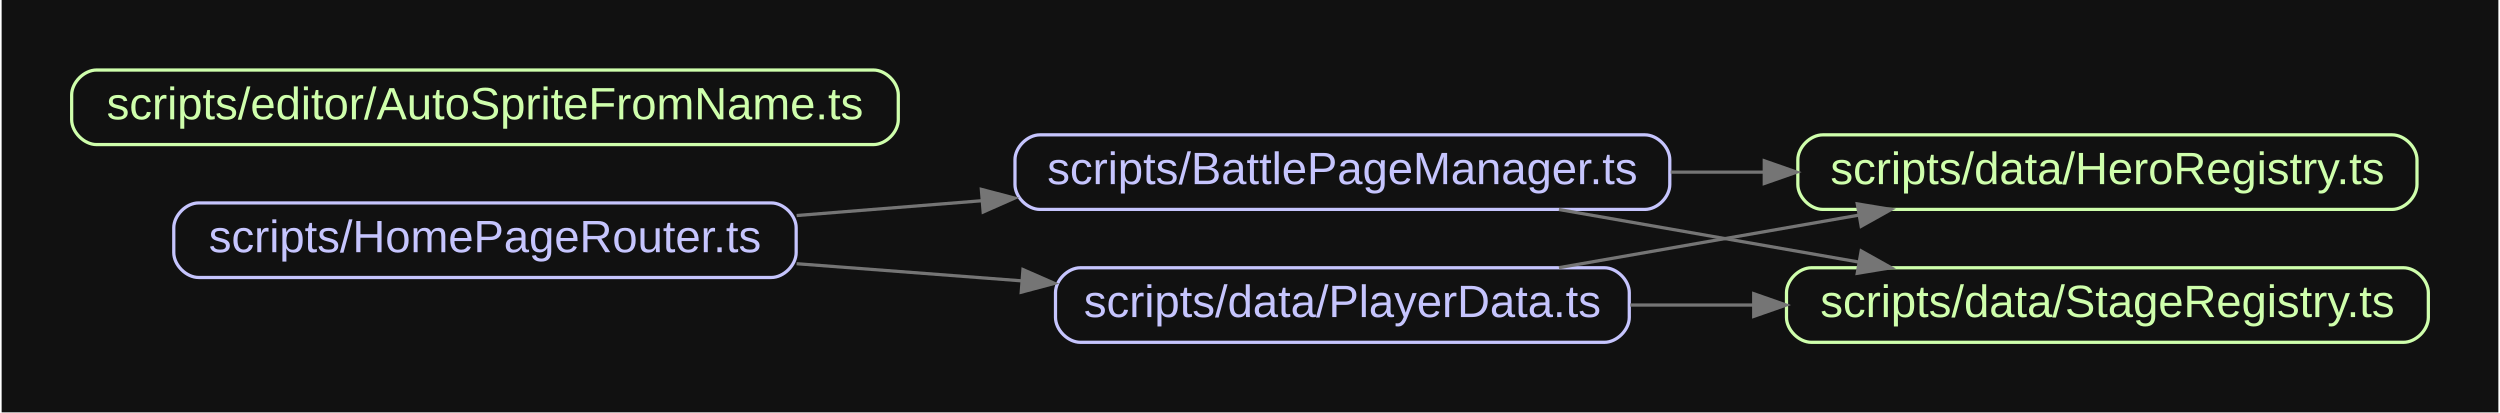
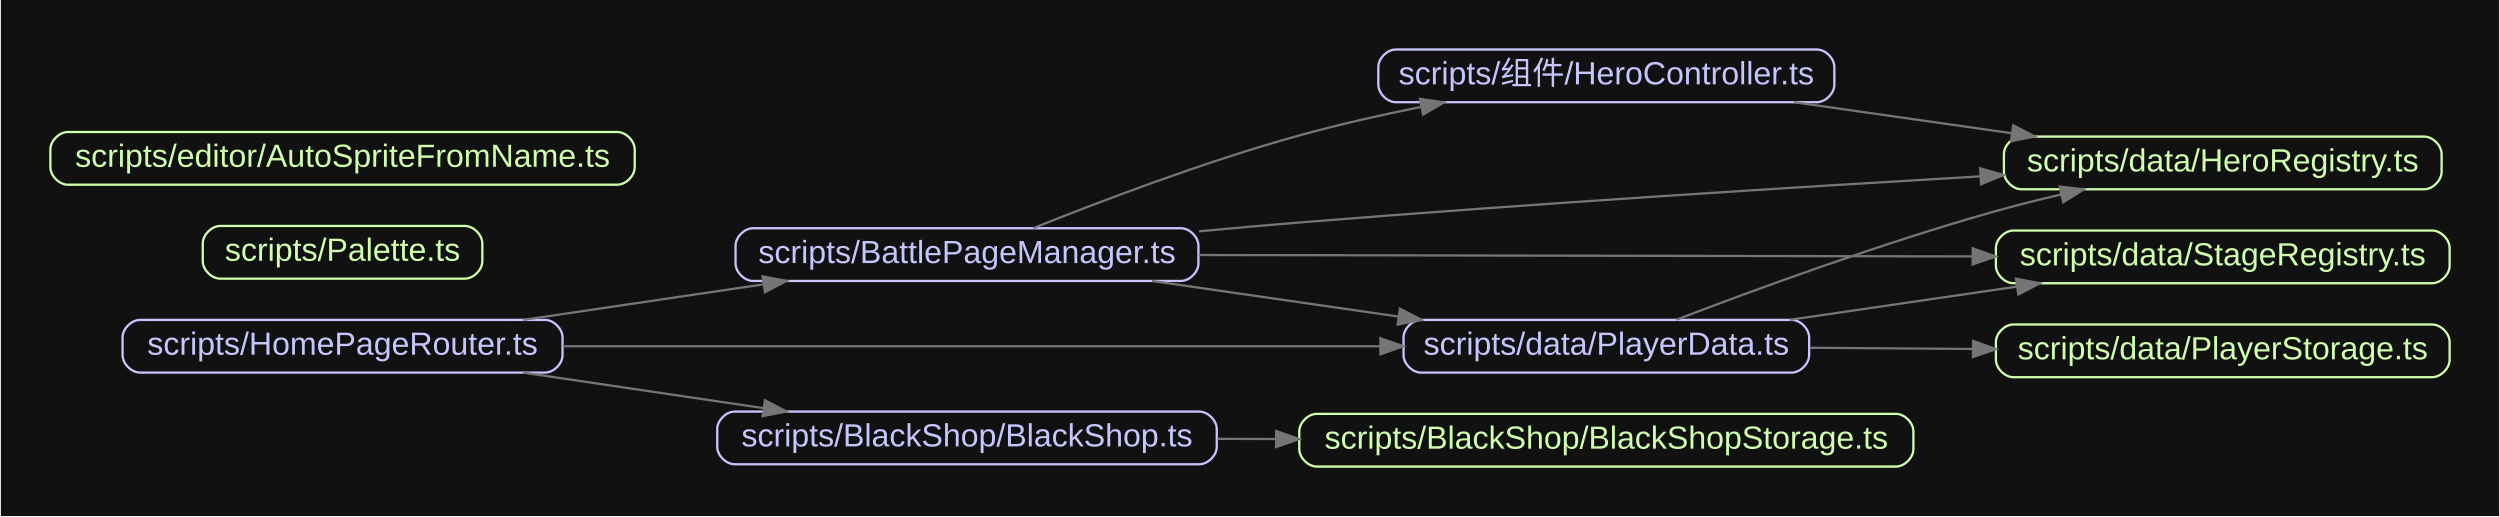
- <svg xmlns="http://www.w3.org/2000/svg" width="770pt" height="127pt" viewBox="0.00 0.00 770.20 127.20">
-   <g id="graph0" class="graph" transform="scale(1 1) rotate(0) translate(21.6 105.6)">
-     <polygon fill="#111111" stroke="none" points="-21.6,21.6 -21.6,-105.6 748.6,-105.6 748.6,21.6 -21.6,21.6" />
+ <svg xmlns="http://www.w3.org/2000/svg" width="1090pt" height="225pt" viewBox="0.00 0.00 1090.20 225.20">
+   <g id="graph0" class="graph" transform="scale(1 1) rotate(0) translate(21.6 203.6)">
+     <polygon fill="#111111" stroke="none" points="-21.6,21.6 -21.6,-203.6 1068.6,-203.6 1068.6,21.6 -21.6,21.6" />
    <g id="node1" class="node">
-       <path fill="none" stroke="#c6c5fe" d="M485.333,-64C485.333,-64 298.667,-64 298.667,-64 294.833,-64 291,-60.167 291,-56.333 291,-56.333 291,-48.667 291,-48.667 291,-44.833 294.833,-41 298.667,-41 298.667,-41 485.333,-41 485.333,-41 489.167,-41 493,-44.833 493,-48.667 493,-48.667 493,-56.333 493,-56.333 493,-60.167 489.167,-64 485.333,-64" />
-       <text text-anchor="middle" x="392" y="-48.8" font-family="Arial" font-size="14.00" fill="#c6c5fe">scripts/BattlePageManager.ts</text>
+       <path fill="none" stroke="#c6c5fe" d="M493.333,-104C493.333,-104 306.667,-104 306.667,-104 302.833,-104 299,-100.167 299,-96.333 299,-96.333 299,-88.667 299,-88.667 299,-84.833 302.833,-81 306.667,-81 306.667,-81 493.333,-81 493.333,-81 497.167,-81 501,-84.833 501,-88.667 501,-88.667 501,-96.333 501,-96.333 501,-100.167 497.167,-104 493.333,-104" />
+       <text text-anchor="middle" x="400" y="-88.8" font-family="Arial" font-size="14.00" fill="#c6c5fe">scripts/BattlePageManager.ts</text>
    </g>
    <g id="node2" class="node">
-       <path fill="none" stroke="#cfffac" d="M715.833,-64C715.833,-64 540.167,-64 540.167,-64 536.333,-64 532.5,-60.167 532.5,-56.333 532.5,-56.333 532.5,-48.667 532.5,-48.667 532.5,-44.833 536.333,-41 540.167,-41 540.167,-41 715.833,-41 715.833,-41 719.667,-41 723.5,-44.833 723.5,-48.667 723.5,-48.667 723.5,-56.333 723.5,-56.333 723.5,-60.167 719.667,-64 715.833,-64" />
-       <text text-anchor="middle" x="628" y="-48.8" font-family="Arial" font-size="14.00" fill="#cfffac">scripts/data/HeroRegistry.ts</text>
+       <path fill="none" stroke="#cfffac" d="M1035.83,-144C1035.83,-144 860.167,-144 860.167,-144 856.333,-144 852.5,-140.167 852.5,-136.333 852.5,-136.333 852.5,-128.667 852.5,-128.667 852.5,-124.833 856.333,-121 860.167,-121 860.167,-121 1035.83,-121 1035.83,-121 1039.67,-121 1043.5,-124.833 1043.5,-128.667 1043.5,-128.667 1043.5,-136.333 1043.5,-136.333 1043.5,-140.167 1039.67,-144 1035.83,-144" />
+       <text text-anchor="middle" x="948" y="-128.8" font-family="Arial" font-size="14.00" fill="#cfffac">scripts/data/HeroRegistry.ts</text>
    </g>
    <g id="edge1" class="edge">
-       <path fill="none" stroke="#757575" d="M493.255,-52.5C502.729,-52.5 512.353,-52.5 521.871,-52.5" />
-       <polygon fill="#757575" stroke="#757575" points="522.145,-56 532.145,-52.5 522.145,-49 522.145,-56" />
+       <path fill="none" stroke="#757575" d="M501.282,-102.67C515.939,-104.034 530.855,-105.355 545,-106.5 645.777,-114.656 760.932,-121.892 842.089,-126.646" />
+       <polygon fill="#757575" stroke="#757575" points="842.125,-130.154 852.311,-127.242 842.532,-123.165 842.125,-130.154" />
    </g>
    <g id="node3" class="node">
-       <path fill="none" stroke="#cfffac" d="M719.333,-23C719.333,-23 536.667,-23 536.667,-23 532.833,-23 529,-19.167 529,-15.333 529,-15.333 529,-7.667 529,-7.667 529,-3.833 532.833,-0 536.667,-0 536.667,-0 719.333,-0 719.333,-0 723.167,-0 727,-3.833 727,-7.667 727,-7.667 727,-15.333 727,-15.333 727,-19.167 723.167,-23 719.333,-23" />
-       <text text-anchor="middle" x="628" y="-7.8" font-family="Arial" font-size="14.00" fill="#cfffac">scripts/data/StageRegistry.ts</text>
+       <path fill="none" stroke="#c6c5fe" d="M759.833,-64C759.833,-64 598.167,-64 598.167,-64 594.333,-64 590.5,-60.167 590.5,-56.333 590.5,-56.333 590.5,-48.667 590.5,-48.667 590.5,-44.833 594.333,-41 598.167,-41 598.167,-41 759.833,-41 759.833,-41 763.667,-41 767.5,-44.833 767.5,-48.667 767.5,-48.667 767.5,-56.333 767.5,-56.333 767.5,-60.167 763.667,-64 759.833,-64" />
+       <text text-anchor="middle" x="679" y="-48.8" font-family="Arial" font-size="14.00" fill="#c6c5fe">scripts/data/PlayerData.ts</text>
    </g>
    <g id="edge2" class="edge">
-       <path fill="none" stroke="#757575" d="M458.805,-40.97C487.588,-35.927 521.521,-29.981 551.342,-24.756" />
-       <polygon fill="#757575" stroke="#757575" points="552.038,-28.188 561.284,-23.014 550.83,-21.293 552.038,-28.188" />
+       <path fill="none" stroke="#757575" d="M480.748,-80.984C514.351,-76.132 553.618,-70.461 588.231,-65.463" />
+       <polygon fill="#757575" stroke="#757575" points="588.938,-68.897 598.335,-64.004 587.938,-61.969 588.938,-68.897" />
    </g>
    <g id="node4" class="node">
-       <path fill="none" stroke="#c6c5fe" d="M215.833,-43C215.833,-43 39.167,-43 39.167,-43 35.333,-43 31.5,-39.167 31.5,-35.333 31.5,-35.333 31.5,-27.667 31.5,-27.667 31.5,-23.833 35.333,-20 39.167,-20 39.167,-20 215.833,-20 215.833,-20 219.667,-20 223.5,-23.833 223.5,-27.667 223.5,-27.667 223.5,-35.333 223.5,-35.333 223.5,-39.167 219.667,-43 215.833,-43" />
-       <text text-anchor="middle" x="127.5" y="-27.8" font-family="Arial" font-size="14.00" fill="#c6c5fe">scripts/HomePageRouter.ts</text>
+       <path fill="none" stroke="#cfffac" d="M1039.33,-103C1039.33,-103 856.667,-103 856.667,-103 852.833,-103 849,-99.167 849,-95.333 849,-95.333 849,-87.667 849,-87.667 849,-83.833 852.833,-80 856.667,-80 856.667,-80 1039.33,-80 1039.33,-80 1043.17,-80 1047,-83.833 1047,-87.667 1047,-87.667 1047,-95.333 1047,-95.333 1047,-99.167 1043.17,-103 1039.33,-103" />
+       <text text-anchor="middle" x="948" y="-87.8" font-family="Arial" font-size="14.00" fill="#cfffac">scripts/data/StageRegistry.ts</text>
    </g>
    <g id="edge3" class="edge">
-       <path fill="none" stroke="#757575" d="M223.64,-39.111C242.171,-40.594 261.744,-42.16 280.717,-43.677" />
-       <polygon fill="#757575" stroke="#757575" points="280.631,-47.182 290.879,-44.49 281.19,-40.204 280.631,-47.182" />
+       <path fill="none" stroke="#757575" d="M501.145,-92.317C596.74,-92.141 740.371,-91.878 838.613,-91.698" />
+       <polygon fill="#757575" stroke="#757575" points="838.875,-95.198 848.869,-91.68 838.863,-88.198 838.875,-95.198" />
    </g>
    <g id="node5" class="node">
-       <path fill="none" stroke="#c6c5fe" d="M472.833,-23C472.833,-23 311.167,-23 311.167,-23 307.333,-23 303.5,-19.167 303.5,-15.333 303.5,-15.333 303.5,-7.667 303.5,-7.667 303.5,-3.833 307.333,-0 311.167,-0 311.167,-0 472.833,-0 472.833,-0 476.667,-0 480.5,-3.833 480.5,-7.667 480.5,-7.667 480.5,-15.333 480.5,-15.333 480.5,-19.167 476.667,-23 472.833,-23" />
-       <text text-anchor="middle" x="392" y="-7.8" font-family="Arial" font-size="14.00" fill="#c6c5fe">scripts/data/PlayerData.ts</text>
+       <path fill="none" stroke="#c6c5fe" d="M770.833,-182C770.833,-182 587.167,-182 587.167,-182 583.333,-182 579.5,-178.167 579.5,-174.333 579.5,-174.333 579.5,-166.667 579.5,-166.667 579.5,-162.833 583.333,-159 587.167,-159 587.167,-159 770.833,-159 770.833,-159 774.667,-159 778.5,-162.833 778.5,-166.667 778.5,-166.667 778.5,-174.333 778.5,-174.333 778.5,-178.167 774.667,-182 770.833,-182" />
+       <text text-anchor="middle" x="679" y="-166.8" font-family="Arial" font-size="14.00" fill="#c6c5fe">scripts/组件/HeroController.ts</text>
    </g>
    <g id="edge4" class="edge">
-       <path fill="none" stroke="#757575" d="M223.64,-24.251C246.262,-22.528 270.437,-20.686 293.177,-18.953" />
-       <polygon fill="#757575" stroke="#757575" points="293.463,-22.442 303.169,-18.192 292.932,-15.462 293.463,-22.442" />
+       <path fill="none" stroke="#757575" d="M429.001,-104.063C457.72,-115.577 503.882,-133.129 545,-144.5 561.966,-149.192 580.374,-153.362 597.934,-156.914" />
+       <polygon fill="#757575" stroke="#757575" points="597.668,-160.429 608.157,-158.934 599.025,-153.562 597.668,-160.429" />
+     </g>
+     <g id="edge9" class="edge">
+       <path fill="none" stroke="#757575" d="M709.559,-64.083C743.016,-76.895 799.33,-97.567 849,-111.5 858.139,-114.064 867.833,-116.488 877.431,-118.717" />
+       <polygon fill="#757575" stroke="#757575" points="876.844,-122.173 887.37,-120.966 878.389,-115.345 876.844,-122.173" />
+     </g>
+     <g id="edge11" class="edge">
+       <path fill="none" stroke="#757575" d="M759.025,-64.043C790.106,-68.583 825.943,-73.817 857.936,-78.491" />
+       <polygon fill="#757575" stroke="#757575" points="857.777,-82.004 868.178,-79.987 858.789,-75.078 857.777,-82.004" />
+     </g>
+     <g id="node10" class="node">
+       <path fill="none" stroke="#cfffac" d="M1039.33,-62C1039.33,-62 856.667,-62 856.667,-62 852.833,-62 849,-58.167 849,-54.333 849,-54.333 849,-46.667 849,-46.667 849,-42.833 852.833,-39 856.667,-39 856.667,-39 1039.33,-39 1039.33,-39 1043.17,-39 1047,-42.833 1047,-46.667 1047,-46.667 1047,-54.333 1047,-54.333 1047,-58.167 1043.17,-62 1039.33,-62" />
+       <text text-anchor="middle" x="948" y="-46.8" font-family="Arial" font-size="14.00" fill="#cfffac">scripts/data/PlayerStorage.ts</text>
+     </g>
+     <g id="edge10" class="edge">
+       <path fill="none" stroke="#757575" d="M767.796,-51.842C790.537,-51.672 815.292,-51.487 838.94,-51.309" />
+       <polygon fill="#757575" stroke="#757575" points="839.025,-54.809 848.998,-51.234 838.972,-47.809 839.025,-54.809" />
+     </g>
+     <g id="edge12" class="edge">
+       <path fill="none" stroke="#757575" d="M760.833,-158.996C790.887,-154.718 825.182,-149.837 856.079,-145.44" />
+       <polygon fill="#757575" stroke="#757575" points="856.574,-148.905 865.981,-144.031 855.588,-141.975 856.574,-148.905" />
+     </g>
+     <g id="node6" class="node">
+       <path fill="none" stroke="#c6c5fe" d="M501.333,-24C501.333,-24 298.667,-24 298.667,-24 294.833,-24 291,-20.167 291,-16.333 291,-16.333 291,-8.667 291,-8.667 291,-4.833 294.833,-1 298.667,-1 298.667,-1 501.333,-1 501.333,-1 505.167,-1 509,-4.833 509,-8.667 509,-8.667 509,-16.333 509,-16.333 509,-20.167 505.167,-24 501.333,-24" />
+       <text text-anchor="middle" x="400" y="-8.8" font-family="Arial" font-size="14.00" fill="#c6c5fe">scripts/BlackShop/BlackShop.ts</text>
+     </g>
+     <g id="node7" class="node">
+       <path fill="none" stroke="#cfffac" d="M805.333,-23C805.333,-23 552.667,-23 552.667,-23 548.833,-23 545,-19.167 545,-15.333 545,-15.333 545,-7.667 545,-7.667 545,-3.833 548.833,-0 552.667,-0 552.667,-0 805.333,-0 805.333,-0 809.167,-0 813,-3.833 813,-7.667 813,-7.667 813,-15.333 813,-15.333 813,-19.167 809.167,-23 805.333,-23" />
+       <text text-anchor="middle" x="679" y="-7.8" font-family="Arial" font-size="14.00" fill="#cfffac">scripts/BlackShop/BlackShopStorage.ts</text>
    </g>
    <g id="edge5" class="edge">
-       <path fill="none" stroke="#757575" d="M458.805,-23.03C487.588,-28.073 521.521,-34.019 551.342,-39.244" />
-       <polygon fill="#757575" stroke="#757575" points="550.83,-42.707 561.284,-40.986 552.038,-35.812 550.83,-42.707" />
+       <path fill="none" stroke="#757575" d="M509.286,-12.109C517.683,-12.079 526.237,-12.048 534.815,-12.017" />
+       <polygon fill="#757575" stroke="#757575" points="534.9,-15.517 544.887,-11.981 534.874,-8.517 534.9,-15.517" />
+     </g>
+     <g id="node8" class="node">
+       <path fill="none" stroke="#c6c5fe" d="M215.833,-64C215.833,-64 39.167,-64 39.167,-64 35.333,-64 31.5,-60.167 31.5,-56.333 31.5,-56.333 31.5,-48.667 31.5,-48.667 31.5,-44.833 35.333,-41 39.167,-41 39.167,-41 215.833,-41 215.833,-41 219.667,-41 223.5,-44.833 223.5,-48.667 223.5,-48.667 223.5,-56.333 223.5,-56.333 223.5,-60.167 219.667,-64 215.833,-64" />
+       <text text-anchor="middle" x="127.5" y="-48.8" font-family="Arial" font-size="14.00" fill="#c6c5fe">scripts/HomePageRouter.ts</text>
    </g>
    <g id="edge6" class="edge">
-       <path fill="none" stroke="#757575" d="M480.799,-11.5C493.181,-11.5 506.028,-11.5 518.738,-11.5" />
-       <polygon fill="#757575" stroke="#757575" points="518.89,-15 528.89,-11.5 518.89,-8 518.89,-15" />
+       <path fill="none" stroke="#757575" d="M206.377,-64.016C239.05,-68.848 277.208,-74.49 310.902,-79.473" />
+       <polygon fill="#757575" stroke="#757575" points="310.8,-82.996 321.205,-80.996 311.824,-76.071 310.8,-82.996" />
    </g>
-     <g id="node6" class="node">
-       <path fill="none" stroke="#cfffac" d="M247.333,-84C247.333,-84 7.667,-84 7.667,-84 3.833,-84 0,-80.167 0,-76.333 0,-76.333 0,-68.667 0,-68.667 0,-64.833 3.833,-61 7.667,-61 7.667,-61 247.333,-61 247.333,-61 251.167,-61 255,-64.833 255,-68.667 255,-68.667 255,-76.333 255,-76.333 255,-80.167 251.167,-84 247.333,-84" />
-       <text text-anchor="middle" x="127.5" y="-68.8" font-family="Arial" font-size="14.00" fill="#cfffac">scripts/editor/AutoSpriteFromName.ts</text>
+     <g id="edge8" class="edge">
+       <path fill="none" stroke="#757575" d="M223.588,-52.5C323.372,-52.5 479.457,-52.5 580.235,-52.5" />
+       <polygon fill="#757575" stroke="#757575" points="580.418,-56 590.418,-52.5 580.417,-49 580.418,-56" />
+     </g>
+     <g id="edge7" class="edge">
+       <path fill="none" stroke="#757575" d="M206.377,-40.984C239.05,-36.152 277.208,-30.51 310.902,-25.527" />
+       <polygon fill="#757575" stroke="#757575" points="311.824,-28.929 321.205,-24.004 310.8,-22.005 311.824,-28.929" />
+     </g>
+     <g id="node9" class="node">
+       <path fill="none" stroke="#cfffac" d="M180.833,-105C180.833,-105 74.167,-105 74.167,-105 70.333,-105 66.5,-101.167 66.5,-97.333 66.5,-97.333 66.5,-89.667 66.5,-89.667 66.5,-85.833 70.333,-82 74.167,-82 74.167,-82 180.833,-82 180.833,-82 184.667,-82 188.5,-85.833 188.5,-89.667 188.5,-89.667 188.5,-97.333 188.5,-97.333 188.5,-101.167 184.667,-105 180.833,-105" />
+       <text text-anchor="middle" x="127.5" y="-89.8" font-family="Arial" font-size="14.00" fill="#cfffac">scripts/Palette.ts</text>
+     </g>
+     <g id="node11" class="node">
+       <path fill="none" stroke="#cfffac" d="M247.333,-146C247.333,-146 7.667,-146 7.667,-146 3.833,-146 0,-142.167 0,-138.333 0,-138.333 0,-130.667 0,-130.667 0,-126.833 3.833,-123 7.667,-123 7.667,-123 247.333,-123 247.333,-123 251.167,-123 255,-126.833 255,-130.667 255,-130.667 255,-138.333 255,-138.333 255,-142.167 251.167,-146 247.333,-146" />
+       <text text-anchor="middle" x="127.5" y="-130.8" font-family="Arial" font-size="14.00" fill="#cfffac">scripts/editor/AutoSpriteFromName.ts</text>
    </g>
  </g>
</svg>
